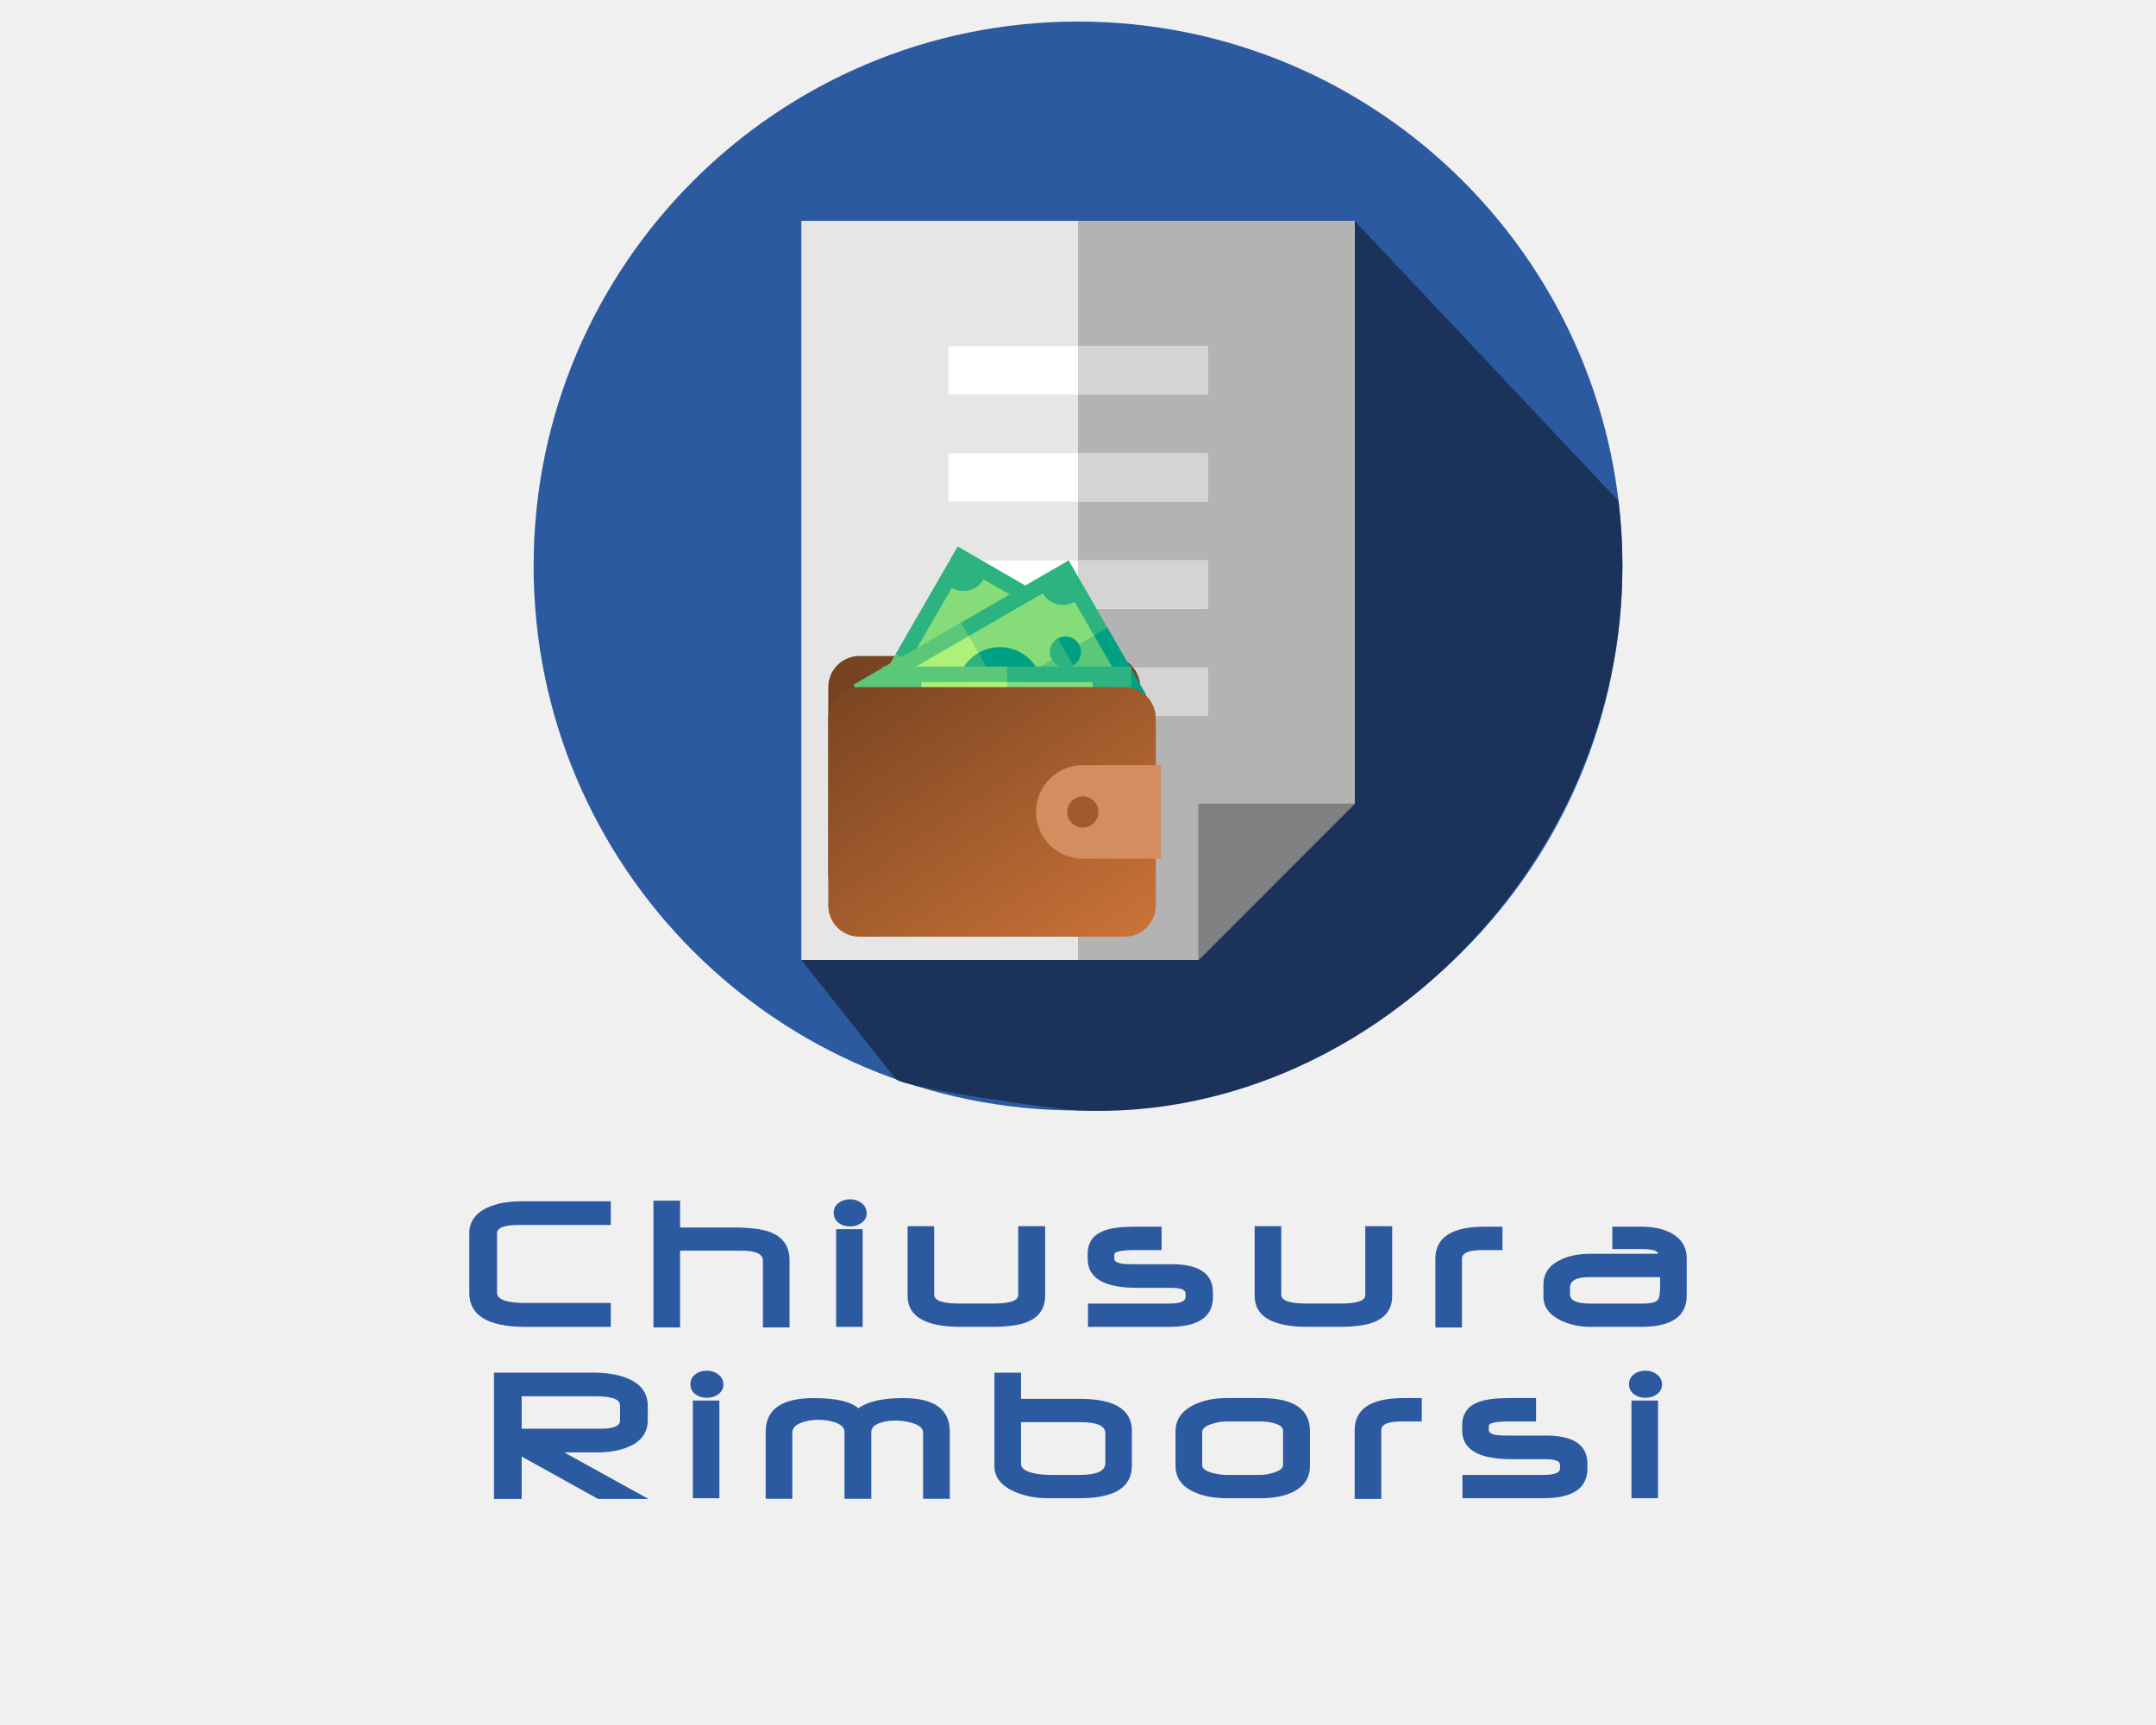
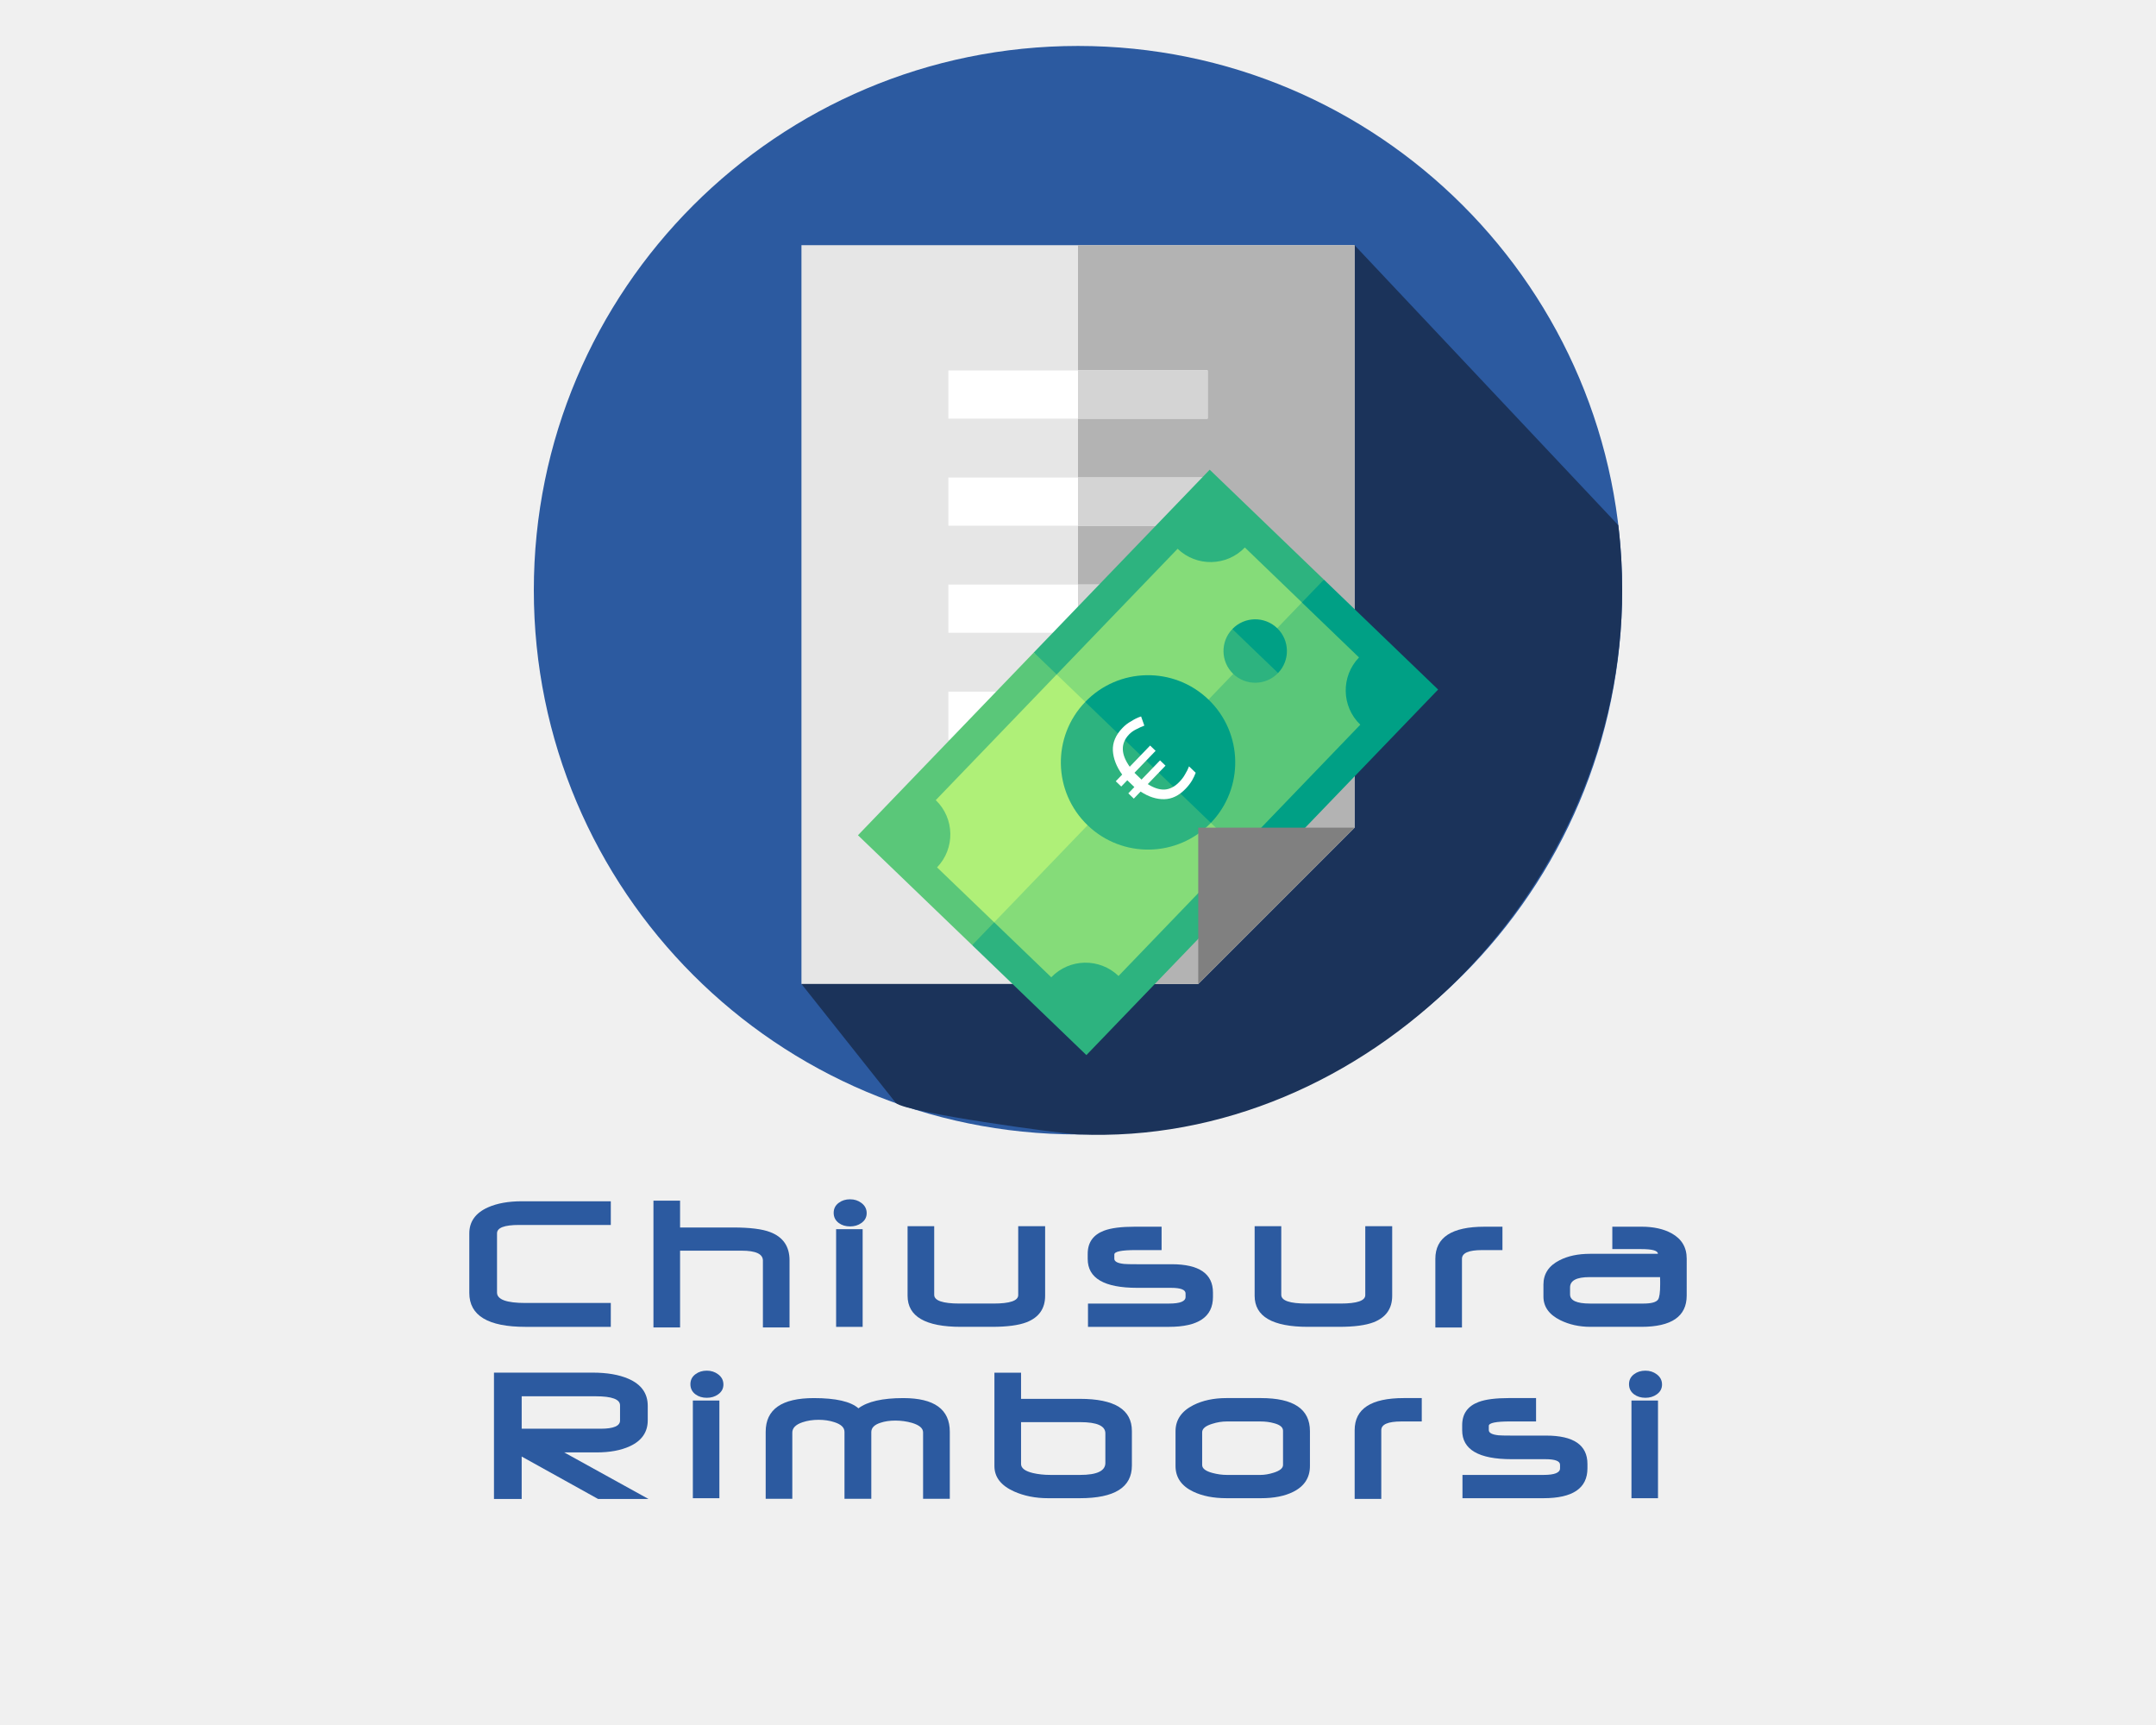
<svg xmlns="http://www.w3.org/2000/svg" version="1.1" id="Layer_1" x="0px" y="0px" viewBox="0 0 200 160" xml:space="preserve" width="200" height="160">
  <defs id="defs53">
    <linearGradient id="paint0_linear_103_1548" x1="-8.731" y1="34.199" x2="-3.061" y2="-0.5" gradientUnits="userSpaceOnUse" gradientTransform="matrix(1.115043,0,0,1.115043,75.15688,59.28259)">
      <stop stop-color="#FFB300" id="stop891" style="stop-color:#502d16;stop-opacity:1" />
      <stop offset="1" stop-color="#FF4900" id="stop893" style="stop-color:#784421;stop-opacity:1" />
    </linearGradient>
    <linearGradient id="paint1_linear_103_1548" x1="0" y1="2.783" x2="18.849" y2="30.205" gradientUnits="userSpaceOnUse" gradientTransform="matrix(1.115043,0,0,1.115043,75.15688,59.28259)">
      <stop stop-color="#FFB300" id="stop896" style="stop-color:#784421;stop-opacity:1" />
      <stop offset="1" stop-color="#FF4900" id="stop898" style="stop-color:#c87137;stop-opacity:1" />
    </linearGradient>
    <radialGradient id="paint2_radial_103_1548" cx="0" cy="0" r="1" gradientUnits="userSpaceOnUse" gradientTransform="matrix(5.70678,7.018711,-9.358285,7.609042,243.9086,72.63785)">
      <stop stop-color="#FFDB00" id="stop901" />
      <stop offset="1" stop-color="#FFBB00" id="stop903" />
    </radialGradient>
+     <linearGradient id="paint0_linear_103_1548-7" x1="-8.731" y1="34.199" x2="-3.061" y2="-0.5" gradientUnits="userSpaceOnUse" gradientTransform="matrix(0.5763035,0,0,0.5763035,16.37715,33.61243)">
+       <stop stop-color="#FFB300" id="stop891-6" style="stop-color:#502d16;stop-opacity:1" />
+       <stop offset="1" stop-color="#FF4900" id="stop893-3" style="stop-color:#784421;stop-opacity:1" />
+     </linearGradient>
+     <linearGradient id="paint1_linear_103_1548-1" x1="0" y1="2.783" x2="18.849" y2="30.205" gradientUnits="userSpaceOnUse" gradientTransform="matrix(0.5763035,0,0,0.5763035,16.37715,33.61243)">
+       <stop stop-color="#FFB300" id="stop896-7" style="stop-color:#784421;stop-opacity:1" />
+       <stop offset="1" stop-color="#FF4900" id="stop898-5" style="stop-color:#c87137;stop-opacity:1" />
+     </linearGradient>
+     <radialGradient id="paint2_radial_103_1548-9" cx="0" cy="0" r="1" gradientUnits="userSpaceOnUse" gradientTransform="matrix(5.70678,7.018711,-9.358285,7.609042,243.9086,72.63785)">
+       <stop stop-color="#FFDB00" id="stop901-6" />
+       <stop offset="1" stop-color="#FFBB00" id="stop903-2" />
+     </radialGradient>
  </defs>
  <g id="g20">
</g>
  <g id="g22">
</g>
  <g id="g24">
</g>
  <g id="g26">
</g>
  <g id="g28">
</g>
  <g id="g30">
</g>
  <g id="g32">
</g>
  <g id="g34">
</g>
  <g id="g36">
</g>
  <g id="g38">
</g>
  <g id="g40">
</g>
  <g id="g42">
</g>
  <g id="g44">
</g>
  <g id="g46">
</g>
  <g id="g48">
</g>
-   <circle style="fill:#2c5aa0;fill-opacity:1;stroke-width:0.197" cx="100" cy="52.5" r="50.5" id="circle2" />
-   <path style="fill:#1b335a;fill-opacity:1;stroke-width:0.197" d="M 150.141,46.473 125.664,20.486 C 101.615,41.777 114.48,70.97 74.336,89.039 l 8.767,11.051 C 84.144,100.998 98.351,102.928 100,103 c 26.623,1.164 50.5,-22.61 50.5,-50.5 0,-2.04 -0.124,-4.051 -0.359,-6.027 z" id="path4" />
  <g id="g20-0" transform="translate(-244.0268,19.04047)">
</g>
  <g id="g22-6" transform="translate(-244.0268,19.04047)">
</g>
  <g id="g24-1" transform="translate(-244.0268,19.04047)">
</g>
  <g id="g26-5" transform="translate(-244.0268,19.04047)">
</g>
  <g id="g28-5" transform="translate(-244.0268,19.04047)">
</g>
  <g id="g30-4" transform="translate(-244.0268,19.04047)">
</g>
  <g id="g32-7" transform="translate(-244.0268,19.04047)">
</g>
  <g id="g34-6" transform="translate(-244.0268,19.04047)">
</g>
  <g id="g36-5" transform="translate(-244.0268,19.04047)">
</g>
  <g id="g38-6" transform="translate(-244.0268,19.04047)">
</g>
  <g id="g40-9" transform="translate(-244.0268,19.04047)">
</g>
  <g id="g42-3" transform="translate(-244.0268,19.04047)">
</g>
  <g id="g44-7" transform="translate(-244.0268,19.04047)">
</g>
  <g id="g46-4" transform="translate(-244.0268,19.04047)">
</g>
  <g id="g48-5" transform="translate(-244.0268,19.04047)">
</g>
  <g id="g714" transform="translate(-894.2812,-113.6921)">
</g>
  <g id="g716" transform="translate(-894.2812,-113.6921)">
</g>
  <g id="g718" transform="translate(-894.2812,-113.6921)">
</g>
  <g id="g720" transform="translate(-894.2812,-113.6921)">
</g>
  <g id="g722" transform="translate(-894.2812,-113.6921)">
</g>
  <g id="g724" transform="translate(-894.2812,-113.6921)">
</g>
  <g id="g726" transform="translate(-894.2812,-113.6921)">
</g>
  <g id="g728" transform="translate(-894.2812,-113.6921)">
</g>
  <g id="g730" transform="translate(-894.2812,-113.6921)">
</g>
  <g id="g732" transform="translate(-894.2812,-113.6921)">
</g>
  <g id="g734" transform="translate(-894.2812,-113.6921)">
</g>
  <g id="g736" transform="translate(-894.2812,-113.6921)">
</g>
  <g id="g738" transform="translate(-894.2812,-113.6921)">
</g>
  <g id="g740" transform="translate(-894.2812,-113.6921)">
</g>
  <g id="g742" transform="translate(-894.2812,-113.6921)">
</g>
  <path d="m 60.16,139.037 h -4.676 l -7.091,-3.938 v 3.938 h -2.57 v -11.721 h 9.133 q 2.023,0 3.327,0.565 1.805,0.775 1.805,2.516 v 1.34 q 0,1.641 -1.659,2.406 -1.24,0.574 -3.099,0.574 h -2.99 z m -2.643,-7.283 v -1.404 q 0,-0.839 -2.251,-0.839 h -6.872 v 3.008 h 7.328 q 1.796,0 1.796,-0.766 z" id="path1321" style="font-size:18.667px;font-family:Neuropolitical;-inkscape-font-specification:Neuropolitical;letter-spacing:3px;fill:#2c5aa0;stroke-width:2;stroke-linecap:round;stroke-linejoin:round" />
  <path d="m 67.107,128.419 q 0,0.574 -0.501,0.921 -0.438,0.31 -1.039,0.31 -0.611,0 -1.039,-0.31 -0.483,-0.355 -0.483,-0.948 0,-0.592 0.483,-0.939 0.428,-0.319 1.039,-0.319 0.602,0 1.048,0.337 0.492,0.365 0.492,0.948 z m -0.374,10.546 h -2.461 v -9.06 h 2.461 z" id="path1318" style="font-size:18.667px;font-family:Neuropolitical;-inkscape-font-specification:Neuropolitical;letter-spacing:3px;fill:#2c5aa0;stroke-width:2;stroke-linecap:round;stroke-linejoin:round" />
  <path d="m 88.108,139.019 h -2.479 v -6.161 q 0,-0.574 -1.039,-0.884 -0.738,-0.21 -1.531,-0.21 -0.784,0 -1.376,0.201 -0.857,0.273 -0.857,0.866 v 6.189 h -2.488 v -6.207 q 0,-0.602 -0.939,-0.902 -0.665,-0.219 -1.458,-0.219 -0.82,0 -1.495,0.228 -0.948,0.319 -0.948,0.957 v 6.143 h -2.47 v -6.216 q 0,-3.126 4.466,-3.126 3.063,0 4.138,0.948 1.267,-0.948 4.165,-0.948 4.311,0 4.311,3.126 z" id="path1315" style="font-size:18.667px;font-family:Neuropolitical;-inkscape-font-specification:Neuropolitical;letter-spacing:3px;fill:#2c5aa0;stroke-width:2;stroke-linecap:round;stroke-linejoin:round" />
  <path d="m 104.999,135.938 q 0,3.026 -4.822,3.026 h -2.953 q -1.759,0 -3.163,-0.629 -1.814,-0.82 -1.814,-2.352 v -8.659 h 2.47 v 2.424 h 5.46 q 4.822,0 4.822,2.98 z m -2.461,-0.246 v -2.744 q 0,-1.039 -2.324,-1.039 h -5.496 v 3.883 q 0,0.574 1.103,0.839 0.738,0.173 1.632,0.173 h 2.744 q 2.342,0 2.342,-1.112 z" id="path1312" style="font-size:18.667px;font-family:Neuropolitical;-inkscape-font-specification:Neuropolitical;letter-spacing:3px;fill:#2c5aa0;stroke-width:2;stroke-linecap:round;stroke-linejoin:round" />
  <path d="m 121.516,135.975 q 0,1.622 -1.549,2.397 -1.185,0.592 -2.99,0.592 h -3.199 q -1.805,0 -3.072,-0.602 -1.659,-0.784 -1.659,-2.388 v -3.217 q 0,-1.586 1.65,-2.424 1.303,-0.656 3.072,-0.656 h 3.208 q 4.539,0 4.539,3.063 z m -2.497,-0.091 v -3.181 q 0,-0.474 -0.829,-0.693 -0.574,-0.164 -1.267,-0.164 h -3.126 q -0.665,0 -1.349,0.219 -0.93,0.283 -0.93,0.784 v 3.035 q 0,0.483 0.957,0.738 0.684,0.182 1.331,0.182 h 3.126 q 0.565,0 1.23,-0.21 0.857,-0.273 0.857,-0.711 z" id="path1309" style="font-size:18.667px;font-family:Neuropolitical;-inkscape-font-specification:Neuropolitical;letter-spacing:3px;fill:#2c5aa0;stroke-width:2;stroke-linecap:round;stroke-linejoin:round" />
  <path d="m 131.889,131.846 h -1.896 q -1.859,0 -1.859,0.811 v 6.371 h -2.47 v -6.371 q 0,-2.98 4.557,-2.98 h 1.668 z" id="path1306" style="font-size:18.667px;font-family:Neuropolitical;-inkscape-font-specification:Neuropolitical;letter-spacing:3px;fill:#2c5aa0;stroke-width:2;stroke-linecap:round;stroke-linejoin:round" />
  <path d="m 147.258,136.193 q 0,2.771 -4.083,2.771 h -7.51 v -2.16 h 7.52 q 1.531,0 1.531,-0.611 v -0.328 q 0,-0.52 -1.367,-0.52 h -3.126 q -4.585,0 -4.585,-2.68 v -0.474 q 0,-1.577 1.522,-2.151 0.957,-0.365 2.853,-0.365 h 2.479 v 2.169 h -2.397 q -1.987,0 -1.987,0.41 v 0.392 q 0,0.392 0.911,0.483 0.246,0.027 1.212,0.027 h 3.19 q 3.837,0 3.837,2.634 z" id="path1303" style="font-size:18.667px;font-family:Neuropolitical;-inkscape-font-specification:Neuropolitical;letter-spacing:3px;fill:#2c5aa0;stroke-width:2;stroke-linecap:round;stroke-linejoin:round" />
  <path d="m 154.177,128.419 q 0,0.574 -0.501,0.921 -0.438,0.31 -1.039,0.31 -0.611,0 -1.039,-0.31 -0.483,-0.355 -0.483,-0.948 0,-0.592 0.483,-0.939 0.428,-0.319 1.039,-0.319 0.602,0 1.048,0.337 0.492,0.365 0.492,0.948 z m -0.374,10.546 h -2.461 v -9.06 h 2.461 z" id="path1300" style="font-size:18.667px;font-family:Neuropolitical;-inkscape-font-specification:Neuropolitical;letter-spacing:3px;fill:#2c5aa0;stroke-width:2;stroke-linecap:round;stroke-linejoin:round" />
  <g id="g1601" transform="matrix(0.2206204,0,0,0.2206204,-168.8953,20.19844)">
</g>
  <g id="g1603" transform="matrix(0.2206204,0,0,0.2206204,-168.8953,20.19844)">
</g>
  <g id="g1605" transform="matrix(0.2206204,0,0,0.2206204,-168.8953,20.19844)">
</g>
  <g id="g1607" transform="matrix(0.2206204,0,0,0.2206204,-168.8953,20.19844)">
</g>
  <g id="g1609" transform="matrix(0.2206204,0,0,0.2206204,-168.8953,20.19844)">
</g>
  <g id="g1611" transform="matrix(0.2206204,0,0,0.2206204,-168.8953,20.19844)">
</g>
  <g id="g1613" transform="matrix(0.2206204,0,0,0.2206204,-168.8953,20.19844)">
</g>
  <g id="g1615" transform="matrix(0.2206204,0,0,0.2206204,-168.8953,20.19844)">
</g>
  <g id="g1617" transform="matrix(0.2206204,0,0,0.2206204,-168.8953,20.19844)">
</g>
  <g id="g1619" transform="matrix(0.2206204,0,0,0.2206204,-168.8953,20.19844)">
</g>
  <g id="g1621" transform="matrix(0.2206204,0,0,0.2206204,-168.8953,20.19844)">
</g>
  <g id="g1623" transform="matrix(0.2206204,0,0,0.2206204,-168.8953,20.19844)">
</g>
  <g id="g1625" transform="matrix(0.2206204,0,0,0.2206204,-168.8953,20.19844)">
</g>
  <g id="g1627" transform="matrix(0.2206204,0,0,0.2206204,-168.8953,20.19844)">
</g>
  <g id="g1629" transform="matrix(0.2206204,0,0,0.2206204,-168.8953,20.19844)">
</g>
-   <g id="g3063" transform="matrix(0.932544,0,0,0.932544,6.745604,5.559128)">
-     <polygon style="fill:#e6e6e6" points="339.35,512 64.323,512 64.323,0 447.677,0 447.677,403.673 " id="polygon837" transform="matrix(0.1435776,0,0,0.1435776,63.24413,16.00632)" />
-     <polygon style="fill:#b3b3b3" points="339.35,512 256,512 256,0 447.677,0 447.677,403.673 " id="polygon839" transform="matrix(0.1435776,0,0,0.1435776,63.24413,16.00632)" />
-     <polygon style="fill:#808080" points="339.35,403.673 447.677,403.673 339.35,512 " id="polygon841" transform="matrix(0.1435776,0,0,0.1435776,63.24413,16.00632)" />
-     <rect x="87.1" y="28.471" style="fill:#ffffff;stroke-width:0.144" width="25.801" height="4.794" id="rect843" />
-     <rect x="87.1" y="39.126" style="fill:#ffffff;stroke-width:0.144" width="25.801" height="4.794" id="rect845" />
-     <rect x="87.1" y="49.779" style="fill:#ffffff;stroke-width:0.144" width="25.801" height="4.794" id="rect847" />
-     <rect x="87.1" y="60.433" style="fill:#ffffff;stroke-width:0.144" width="25.801" height="4.794" id="rect849" />
-     <g id="g861" transform="matrix(0.1435776,0,0,0.1435776,63.24413,16.00632)">
-       <rect x="256" y="86.817" style="fill:#d4d4d4" width="89.845" height="33.391" id="rect853" />
-       <rect x="256" y="161.024" style="fill:#d4d4d4" width="89.845" height="33.391" id="rect855" />
-       <rect x="256" y="235.219" style="fill:#d4d4d4" width="89.845" height="33.391" id="rect857" />
-       <rect x="256" y="309.426" style="fill:#d4d4d4" width="89.845" height="33.391" id="rect859" />
-     </g>
-     <path d="M 103.081,59.283 H 78.26 c -1.714,0 -3.103,1.389 -3.103,3.103 v 18.616 c 0,1.714 1.389,3.103 3.103,3.103 h 24.822 c 1.714,0 3.103,-1.389 3.103,-3.103 V 62.385 c 0,-1.714 -1.389,-3.103 -3.103,-3.103 z" fill="url(#paint0_linear_103_1548)" id="path883" style="fill:url(#paint0_linear_103_1548);stroke-width:1.115" />
-     <g id="g1222" transform="matrix(0.2207845,-0.3824099,0.3824099,0.2207845,27.58979,148.1021)">
-       <polygon style="fill:#00a085" points="434.087,333.913 256,333.913 222.609,155.826 434.087,222.609 " id="polygon1178" transform="matrix(0.1572265,0,0,0.1572265,195.75,-11.85586)" />
-       <polygon style="fill:#2db37f" points="434.087,222.609 222.609,222.609 256,111.304 434.087,111.304 " id="polygon1180" transform="matrix(0.1572265,0,0,0.1572265,195.75,-11.85586)" />
-       <path style="fill:#5ac779;stroke-width:0.157" d="m 255.25,37.144 h -19.25 l -5.25,-21 29.75,7 v 8.75 c -2.9,0 -5.25,2.35 -5.25,5.25 z" id="path1182" />
-       <path style="fill:#85dc79;stroke-width:0.157" d="m 260.5,23.144 h -29.75 l 5.25,-14 h 19.25 c 0,2.9 2.35,5.25 5.25,5.25 z" id="path1184" />
-       <polygon style="fill:#2db37f" points="256,333.913 256,311.652 222.609,155.826 77.913,222.609 77.913,333.913 " id="polygon1186" transform="matrix(0.1572265,0,0,0.1572265,195.75,-11.85586)" />
-       <polygon style="fill:#5ac779" points="233.739,222.609 256,133.565 256,111.304 77.913,111.304 77.913,222.609 " id="polygon1188" transform="matrix(0.1572265,0,0,0.1572265,195.75,-11.85586)" />
-       <path style="fill:#85dc79;stroke-width:0.157" d="m 216.75,37.144 h 19.25 V 16.144 l -24.5,7 v 8.75 c 2.9,0 5.25,2.35 5.25,5.25 z" id="path1190" />
-       <path style="fill:#aff078;stroke-width:0.157" d="m 211.5,23.144 h 24.5 V 9.144 h -19.25 c 0,2.9 -2.35,5.25 -5.25,5.25 z" id="path1192" />
-       <path style="fill:#00a085;stroke-width:0.157" d="m 236,13.519 -5.44,9.625 5.44,9.625 c 5.316,0 9.625,-4.309 9.625,-9.625 0,-5.316 -4.309,-9.625 -9.625,-9.625 z" id="path1194" />
-       <path style="fill:#2db37f;stroke-width:0.157" d="m 226.375,23.144 c 0,5.316 4.309,9.625 9.625,9.625 V 13.519 c -5.316,0 -9.625,4.309 -9.625,9.625 z" id="path1196" />
-       <path style="fill:#00a085;stroke-width:0.157" d="m 253.063,19.644 -1.978,3.5 1.978,3.5 c 1.933,0 3.5,-1.567 3.5,-3.5 0,-1.933 -1.567,-3.5 -3.5,-3.5 z" id="path1202" />
-       <path style="fill:#2db37f;stroke-width:0.157" d="m 249.563,23.144 c 0,1.933 1.567,3.5 3.5,3.5 v -7 c -1.933,0 -3.5,1.567 -3.5,3.5 z" id="path1204" />
-     </g>
-     <g id="g1248" transform="matrix(0.3824099,-0.2207845,0.2207845,0.3824099,-3.13244,105.9073)">
-       <polygon style="fill:#00a085" points="222.609,155.826 434.087,222.609 434.087,333.913 256,333.913 " id="polygon1224" transform="matrix(0.1572265,0,0,0.1572265,195.75,-11.85586)" />
-       <polygon style="fill:#2db37f" points="256,111.304 434.087,111.304 434.087,222.609 222.609,222.609 " id="polygon1226" transform="matrix(0.1572265,0,0,0.1572265,195.75,-11.85586)" />
-       <path style="fill:#5ac779;stroke-width:0.157" d="m 255.25,37.144 h -19.25 l -5.25,-21 29.75,7 v 8.75 c -2.9,0 -5.25,2.35 -5.25,5.25 z" id="path1228" />
-       <path style="fill:#85dc79;stroke-width:0.157" d="m 260.5,23.144 h -29.75 l 5.25,-14 h 19.25 c 0,2.9 2.35,5.25 5.25,5.25 z" id="path1230" />
-       <polygon style="fill:#2db37f" points="222.609,155.826 77.913,222.609 77.913,333.913 256,333.913 256,311.652 " id="polygon1232" transform="matrix(0.1572265,0,0,0.1572265,195.75,-11.85586)" />
-       <polygon style="fill:#5ac779" points="256,111.304 77.913,111.304 77.913,222.609 233.739,222.609 256,133.565 " id="polygon1234" transform="matrix(0.1572265,0,0,0.1572265,195.75,-11.85586)" />
-       <path style="fill:#85dc79;stroke-width:0.157" d="m 216.75,37.144 h 19.25 V 16.144 l -24.5,7 v 8.75 c 2.9,0 5.25,2.35 5.25,5.25 z" id="path1236" />
-       <path style="fill:#aff078;stroke-width:0.157" d="m 211.5,23.144 h 24.5 V 9.144 h -19.25 c 0,2.9 -2.35,5.25 -5.25,5.25 z" id="path1238" />
-       <path style="fill:#00a085;stroke-width:0.157" d="m 236,13.519 -5.44,9.625 5.44,9.625 c 5.316,0 9.625,-4.309 9.625,-9.625 0,-5.316 -4.309,-9.625 -9.625,-9.625 z" id="path1240" />
-       <path style="fill:#2db37f;stroke-width:0.157" d="m 226.375,23.144 c 0,5.316 4.309,9.625 9.625,9.625 V 13.519 c -5.316,0 -9.625,4.309 -9.625,9.625 z" id="path1242" />
-       <path style="fill:#00a085;stroke-width:0.157" d="m 253.063,19.644 -1.978,3.5 1.978,3.5 c 1.933,0 3.5,-1.567 3.5,-3.5 0,-1.933 -1.567,-3.5 -3.5,-3.5 z" id="path1244" />
-       <path style="fill:#2db37f;stroke-width:0.157" d="m 249.563,23.144 c 0,1.933 1.567,3.5 3.5,3.5 v -7 c -1.933,0 -3.5,1.567 -3.5,3.5 z" id="path1246" />
-     </g>
-     <g id="g1274" transform="matrix(0.441569,0,0,0.441569,-11.25823,57.84217)">
-       <polygon style="fill:#00a085" points="222.609,155.826 434.087,222.609 434.087,333.913 256,333.913 " id="polygon1250" transform="matrix(0.1572265,0,0,0.1572265,195.75,-11.85586)" />
-       <polygon style="fill:#2db37f" points="256,111.304 434.087,111.304 434.087,222.609 222.609,222.609 " id="polygon1252" transform="matrix(0.1572265,0,0,0.1572265,195.75,-11.85586)" />
-       <path style="fill:#5ac779;stroke-width:0.157" d="m 255.25,37.144 h -19.25 l -5.25,-21 29.75,7 v 8.75 c -2.9,0 -5.25,2.35 -5.25,5.25 z" id="path1254" />
-       <path style="fill:#85dc79;stroke-width:0.157" d="m 260.5,23.144 h -29.75 l 5.25,-14 h 19.25 c 0,2.9 2.35,5.25 5.25,5.25 z" id="path1256" />
-       <polygon style="fill:#2db37f" points="77.913,333.913 256,333.913 256,311.652 222.609,155.826 77.913,222.609 " id="polygon1258" transform="matrix(0.1572265,0,0,0.1572265,195.75,-11.85586)" />
-       <polygon style="fill:#5ac779" points="77.913,222.609 233.739,222.609 256,133.565 256,111.304 77.913,111.304 " id="polygon1260" transform="matrix(0.1572265,0,0,0.1572265,195.75,-11.85586)" />
-       <path style="fill:#85dc79;stroke-width:0.157" d="m 216.75,37.144 h 19.25 V 16.144 l -24.5,7 v 8.75 c 2.9,0 5.25,2.35 5.25,5.25 z" id="path1262" />
-       <path style="fill:#aff078;stroke-width:0.157" d="m 211.5,23.144 h 24.5 V 9.144 h -19.25 c 0,2.9 -2.35,5.25 -5.25,5.25 z" id="path1264" />
-       <path style="fill:#00a085;stroke-width:0.157" d="m 236,13.519 -5.44,9.625 5.44,9.625 c 5.316,0 9.625,-4.309 9.625,-9.625 0,-5.316 -4.309,-9.625 -9.625,-9.625 z" id="path1266" />
-       <path style="fill:#2db37f;stroke-width:0.157" d="m 226.375,23.144 c 0,5.316 4.309,9.625 9.625,9.625 V 13.519 c -5.316,0 -9.625,4.309 -9.625,9.625 z" id="path1268" />
-       <path style="fill:#00a085;stroke-width:0.157" d="m 253.063,19.644 -1.978,3.5 1.978,3.5 c 1.933,0 3.5,-1.567 3.5,-3.5 0,-1.933 -1.567,-3.5 -3.5,-3.5 z" id="path1270" />
-       <path style="fill:#2db37f;stroke-width:0.157" d="m 249.563,23.144 c 0,1.933 1.567,3.5 3.5,3.5 v -7 c -1.933,0 -3.5,1.567 -3.5,3.5 z" id="path1272" />
-     </g>
-     <path d="M 104.633,62.385 H 78.26 c -1.714,0 -3.103,1.389 -3.103,3.103 v 18.616 c 0,1.713 1.389,3.103 3.103,3.103 h 26.373 c 1.714,0 3.103,-1.389 3.103,-3.103 V 65.488 c 0,-1.714 -1.389,-3.103 -3.103,-3.103 z" fill="url(#paint1_linear_103_1548)" id="path885" style="fill:url(#paint1_linear_103_1548);stroke-width:1.115" />
-     <path d="m 95.826,74.796 c 0,2.57 2.084,4.654 4.654,4.654 l 7.757,-0.002 -0.002,-9.306 h -7.755 c -2.57,0 -4.654,2.084 -4.654,4.654 z" fill="url(#paint2_radial_103_1548)" id="path887" style="fill:#d38d5f;stroke-width:1.115" />
-     <path d="m 100.48,76.348 c 0.857,0 1.551,-0.695 1.551,-1.551 0,-0.857 -0.695,-1.551 -1.551,-1.551 -0.857,0 -1.551,0.695 -1.551,1.551 0,0.857 0.695,1.551 1.551,1.551 z" fill="#ff4900" id="path889" style="fill:#a05a2c;stroke-width:1.115" />
-   </g>
  <path d="m 56.66,123.07 h -7.921 q -5.204,0 -5.204,-3.145 v -5.523 q 0,-1.641 1.732,-2.415 1.267,-0.565 3.154,-0.565 h 8.24 v 2.197 h -8.504 q -2.051,0 -2.051,0.775 v 5.496 q 0,0.966 2.634,0.966 h 7.921 z" style="font-size:18.667px;font-family:Neuropolitical;-inkscape-font-specification:Neuropolitical;letter-spacing:3px;fill:#2c5aa0;stroke-linecap:round;stroke-linejoin:round" id="path2838" />
  <path d="m 73.241,123.124 h -2.47 v -6.198 q 0,-0.921 -1.969,-0.921 h -5.715 v 7.119 h -2.47 v -11.758 h 2.47 v 2.488 h 4.922 q 2.333,0 3.436,0.428 1.796,0.684 1.796,2.616 z" style="font-size:18.667px;font-family:Neuropolitical;-inkscape-font-specification:Neuropolitical;letter-spacing:3px;fill:#2c5aa0;stroke-linecap:round;stroke-linejoin:round" id="path2840" />
  <path d="m 80.397,112.524 q 0,0.574 -0.501,0.921 -0.438,0.31 -1.039,0.31 -0.611,0 -1.039,-0.31 -0.483,-0.355 -0.483,-0.948 0,-0.592 0.483,-0.939 0.428,-0.319 1.039,-0.319 0.602,0 1.048,0.337 0.492,0.365 0.492,0.948 z m -0.374,10.546 h -2.461 v -9.06 h 2.461 z" style="font-size:18.667px;font-family:Neuropolitical;-inkscape-font-specification:Neuropolitical;letter-spacing:3px;fill:#2c5aa0;stroke-linecap:round;stroke-linejoin:round" id="path2842" />
  <path d="m 96.951,120.189 q 0,1.777 -1.714,2.452 -1.103,0.428 -3.217,0.428 h -2.871 q -4.958,0 -4.958,-2.88 v -6.453 h 2.47 v 6.362 q 0,0.811 2.361,0.811 h 3.135 q 2.297,0 2.297,-0.784 v -6.389 h 2.497 z" style="font-size:18.667px;font-family:Neuropolitical;-inkscape-font-specification:Neuropolitical;letter-spacing:3px;fill:#2c5aa0;stroke-linecap:round;stroke-linejoin:round" id="path2844" />
  <path d="m 112.52,120.299 q 0,2.771 -4.083,2.771 h -7.51 v -2.16 h 7.52 q 1.531,0 1.531,-0.611 v -0.328 q 0,-0.52 -1.367,-0.52 h -3.126 q -4.585,0 -4.585,-2.68 v -0.474 q 0,-1.577 1.522,-2.151 0.957,-0.365 2.853,-0.365 h 2.479 v 2.169 h -2.397 q -1.987,0 -1.987,0.41 v 0.392 q 0,0.392 0.911,0.483 0.246,0.027 1.212,0.027 h 3.19 q 3.837,0 3.837,2.634 z" style="font-size:18.667px;font-family:Neuropolitical;-inkscape-font-specification:Neuropolitical;letter-spacing:3px;fill:#2c5aa0;stroke-linecap:round;stroke-linejoin:round" id="path2846" />
  <path d="m 129.146,120.189 q 0,1.777 -1.714,2.452 -1.103,0.428 -3.217,0.428 h -2.871 q -4.958,0 -4.958,-2.88 v -6.453 h 2.47 v 6.362 q 0,0.811 2.361,0.811 h 3.135 q 2.297,0 2.297,-0.784 v -6.389 h 2.497 z" style="font-size:18.667px;font-family:Neuropolitical;-inkscape-font-specification:Neuropolitical;letter-spacing:3px;fill:#2c5aa0;stroke-linecap:round;stroke-linejoin:round" id="path2848" />
  <path d="m 139.374,115.951 h -1.896 q -1.859,0 -1.859,0.811 v 6.371 h -2.47 v -6.371 q 0,-2.98 4.557,-2.98 h 1.668 z" style="font-size:18.667px;font-family:Neuropolitical;-inkscape-font-specification:Neuropolitical;letter-spacing:3px;fill:#2c5aa0;stroke-linecap:round;stroke-linejoin:round" id="path2850" />
  <path d="m 156.465,120.171 q 0,2.898 -4.211,2.898 h -4.703 q -1.568,0 -2.816,-0.62 -1.559,-0.775 -1.559,-2.188 v -1.112 q 0,-1.495 1.486,-2.251 1.167,-0.602 2.826,-0.602 h 6.307 q 0,-0.438 -1.54,-0.438 h -2.689 v -2.078 h 2.689 q 1.704,0 2.816,0.62 1.395,0.775 1.395,2.342 z m -2.461,-1.039 v -0.264 l -0.009,-0.41 h -6.553 q -1.796,0 -1.796,0.957 v 0.647 q 0,0.848 1.85,0.848 h 4.958 q 1.085,0 1.349,-0.365 0.201,-0.283 0.201,-1.413 z" style="font-size:18.667px;font-family:Neuropolitical;-inkscape-font-specification:Neuropolitical;letter-spacing:3px;fill:#2c5aa0;stroke-linecap:round;stroke-linejoin:round" id="path2852" />
+   <g id="g20-9" transform="translate(-421.4456,-152.0378)">
+ </g>
+   <g id="g22-0" transform="translate(-421.4456,-152.0378)">
+ </g>
+   <g id="g24-9" transform="translate(-421.4456,-152.0378)">
+ </g>
+   <g id="g26-1" transform="translate(-421.4456,-152.0378)">
+ </g>
+   <g id="g28-7" transform="translate(-421.4456,-152.0378)">
+ </g>
+   <g id="g30-7" transform="translate(-421.4456,-152.0378)">
+ </g>
+   <g id="g32-1" transform="translate(-421.4456,-152.0378)">
+ </g>
+   <g id="g34-1" transform="translate(-421.4456,-152.0378)">
+ </g>
+   <g id="g36-5-3" transform="translate(-421.4456,-152.0378)">
+ </g>
+   <g id="g38-9" transform="translate(-421.4456,-152.0378)">
+ </g>
+   <g id="g40-7" transform="translate(-421.4456,-152.0378)">
+ </g>
+   <g id="g42-7" transform="translate(-421.4456,-152.0378)">
+ </g>
+   <g id="g44-6" transform="translate(-421.4456,-152.0378)">
+ </g>
+   <g id="g46-7" transform="translate(-421.4456,-152.0378)">
+ </g>
+   <g id="g48-3" transform="translate(-421.4456,-152.0378)">
+ </g>
+   <g id="g20-3" transform="translate(-431.5254,-180.2365)">
+ </g>
+   <g id="g22-5" transform="translate(-431.5254,-180.2365)">
+ </g>
+   <g id="g24-6" transform="translate(-431.5254,-180.2365)">
+ </g>
+   <g id="g26-2" transform="translate(-431.5254,-180.2365)">
+ </g>
+   <g id="g28-9" transform="translate(-431.5254,-180.2365)">
+ </g>
+   <g id="g30-1" transform="translate(-431.5254,-180.2365)">
+ </g>
+   <g id="g32-2" transform="translate(-431.5254,-180.2365)">
+ </g>
+   <g id="g34-7" transform="translate(-431.5254,-180.2365)">
+ </g>
+   <g id="g36-0" transform="translate(-431.5254,-180.2365)">
+ </g>
+   <g id="g38-93" transform="translate(-431.5254,-180.2365)">
+ </g>
+   <g id="g40-6" transform="translate(-431.5254,-180.2365)">
+ </g>
+   <g id="g42-0" transform="translate(-431.5254,-180.2365)">
+ </g>
+   <g id="g44-62" transform="translate(-431.5254,-180.2365)">
+ </g>
+   <g id="g46-6" transform="translate(-431.5254,-180.2365)">
+ </g>
+   <g id="g48-1" transform="translate(-431.5254,-180.2365)">
+ </g>
+   <g id="g20-0-3" transform="translate(-675.5521,-161.196)">
+ </g>
+   <g id="g22-6-3" transform="translate(-675.5521,-161.196)">
+ </g>
+   <g id="g24-1-8" transform="translate(-675.5521,-161.196)">
+ </g>
+   <g id="g26-5-6" transform="translate(-675.5521,-161.196)">
+ </g>
+   <g id="g28-5-0" transform="translate(-675.5521,-161.196)">
+ </g>
+   <g id="g30-4-4" transform="translate(-675.5521,-161.196)">
+ </g>
+   <g id="g32-7-8" transform="translate(-675.5521,-161.196)">
+ </g>
+   <g id="g34-6-8" transform="translate(-675.5521,-161.196)">
+ </g>
+   <g id="g36-5-8" transform="translate(-675.5521,-161.196)">
+ </g>
+   <g id="g38-6-8" transform="translate(-675.5521,-161.196)">
+ </g>
+   <g id="g40-9-9" transform="translate(-675.5521,-161.196)">
+ </g>
+   <g id="g42-3-7" transform="translate(-675.5521,-161.196)">
+ </g>
+   <g id="g44-7-76" transform="translate(-675.5521,-161.196)">
+ </g>
+   <g id="g46-4-4" transform="translate(-675.5521,-161.196)">
+ </g>
+   <g id="g48-5-3" transform="translate(-675.5521,-161.196)">
+ </g>
+   <g id="g714-0" transform="translate(-1325.807,-293.9286)">
+ </g>
+   <g id="g716-30" transform="translate(-1325.807,-293.9286)">
+ </g>
+   <g id="g718-9" transform="translate(-1325.807,-293.9286)">
+ </g>
+   <g id="g720-2" transform="translate(-1325.807,-293.9286)">
+ </g>
+   <g id="g722-5" transform="translate(-1325.807,-293.9286)">
+ </g>
+   <g id="g724-4" transform="translate(-1325.807,-293.9286)">
+ </g>
+   <g id="g726-0" transform="translate(-1325.807,-293.9286)">
+ </g>
+   <g id="g728-5" transform="translate(-1325.807,-293.9286)">
+ </g>
+   <g id="g730-9" transform="translate(-1325.807,-293.9286)">
+ </g>
+   <g id="g732-4" transform="translate(-1325.807,-293.9286)">
+ </g>
+   <g id="g734-6" transform="translate(-1325.807,-293.9286)">
+ </g>
+   <g id="g736-92" transform="translate(-1325.807,-293.9286)">
+ </g>
+   <g id="g738-2" transform="translate(-1325.807,-293.9286)">
+ </g>
+   <g id="g740-4" transform="translate(-1325.807,-293.9286)">
+ </g>
+   <g id="g742-7" transform="translate(-1325.807,-293.9286)">
+ </g>
+   <g id="g1601-3" transform="matrix(0.2206204,0,0,0.2206204,-600.4207,-160.0381)">
+ </g>
+   <g id="g1603-68" transform="matrix(0.2206204,0,0,0.2206204,-600.4207,-160.0381)">
+ </g>
+   <g id="g1605-0" transform="matrix(0.2206204,0,0,0.2206204,-600.4207,-160.0381)">
+ </g>
+   <g id="g1607-2" transform="matrix(0.2206204,0,0,0.2206204,-600.4207,-160.0381)">
+ </g>
+   <g id="g1609-1" transform="matrix(0.2206204,0,0,0.2206204,-600.4207,-160.0381)">
+ </g>
+   <g id="g1611-0" transform="matrix(0.2206204,0,0,0.2206204,-600.4207,-160.0381)">
+ </g>
+   <g id="g1613-5" transform="matrix(0.2206204,0,0,0.2206204,-600.4207,-160.0381)">
+ </g>
+   <g id="g1615-1" transform="matrix(0.2206204,0,0,0.2206204,-600.4207,-160.0381)">
+ </g>
+   <g id="g1617-1" transform="matrix(0.2206204,0,0,0.2206204,-600.4207,-160.0381)">
+ </g>
+   <g id="g1619-0" transform="matrix(0.2206204,0,0,0.2206204,-600.4207,-160.0381)">
+ </g>
+   <g id="g1621-8" transform="matrix(0.2206204,0,0,0.2206204,-600.4207,-160.0381)">
+ </g>
+   <g id="g1623-5" transform="matrix(0.2206204,0,0,0.2206204,-600.4207,-160.0381)">
+ </g>
+   <g id="g1625-06" transform="matrix(0.2206204,0,0,0.2206204,-600.4207,-160.0381)">
+ </g>
+   <g id="g1627-46" transform="matrix(0.2206204,0,0,0.2206204,-600.4207,-160.0381)">
+ </g>
+   <g id="g1629-2" transform="matrix(0.2206204,0,0,0.2206204,-600.4207,-160.0381)">
+ </g>
+   <g id="g20-6" transform="translate(-382.5181,-220.2524)">
+ </g>
+   <g id="g22-64" transform="translate(-382.5181,-220.2524)">
+ </g>
+   <g id="g24-95" transform="translate(-382.5181,-220.2524)">
+ </g>
+   <g id="g26-0" transform="translate(-382.5181,-220.2524)">
+ </g>
+   <g id="g28-4" transform="translate(-382.5181,-220.2524)">
+ </g>
+   <g id="g30-8" transform="translate(-382.5181,-220.2524)">
+ </g>
+   <g id="g32-71" transform="translate(-382.5181,-220.2524)">
+ </g>
+   <g id="g34-72" transform="translate(-382.5181,-220.2524)">
+ </g>
+   <g id="g36-7" transform="translate(-382.5181,-220.2524)">
+ </g>
+   <g id="g38-2" transform="translate(-382.5181,-220.2524)">
+ </g>
+   <g id="g40-2" transform="translate(-382.5181,-220.2524)">
+ </g>
+   <g id="g42-6" transform="translate(-382.5181,-220.2524)">
+ </g>
+   <g id="g44-1" transform="translate(-382.5181,-220.2524)">
+ </g>
+   <g id="g46-0" transform="translate(-382.5181,-220.2524)">
+ </g>
+   <g id="g48-6" transform="translate(-382.5181,-220.2524)">
+ </g>
+   <g id="g20-0-9" transform="translate(-626.5448,-201.2119)">
+ </g>
+   <g id="g22-6-4" transform="translate(-626.5448,-201.2119)">
+ </g>
+   <g id="g24-1-9" transform="translate(-626.5448,-201.2119)">
+ </g>
+   <g id="g26-5-0" transform="translate(-626.5448,-201.2119)">
+ </g>
+   <g id="g28-5-9" transform="translate(-626.5448,-201.2119)">
+ </g>
+   <g id="g30-4-1" transform="translate(-626.5448,-201.2119)">
+ </g>
+   <g id="g32-7-7" transform="translate(-626.5448,-201.2119)">
+ </g>
+   <g id="g34-6-7" transform="translate(-626.5448,-201.2119)">
+ </g>
+   <g id="g36-5-1" transform="translate(-626.5448,-201.2119)">
+ </g>
+   <g id="g38-6-1" transform="translate(-626.5448,-201.2119)">
+ </g>
+   <g id="g40-9-5" transform="translate(-626.5448,-201.2119)">
+ </g>
+   <g id="g42-3-9" transform="translate(-626.5448,-201.2119)">
+ </g>
+   <g id="g44-7-7" transform="translate(-626.5448,-201.2119)">
+ </g>
+   <g id="g46-4-7" transform="translate(-626.5448,-201.2119)">
+ </g>
+   <g id="g48-5-6" transform="translate(-626.5448,-201.2119)">
+ </g>
+   <g id="g714-7" transform="translate(-1276.799,-333.9445)">
+ </g>
+   <g id="g716-3" transform="translate(-1276.799,-333.9445)">
+ </g>
+   <g id="g718-6" transform="translate(-1276.799,-333.9445)">
+ </g>
+   <g id="g720-5" transform="translate(-1276.799,-333.9445)">
+ </g>
+   <g id="g722-6" transform="translate(-1276.799,-333.9445)">
+ </g>
+   <g id="g724-3" transform="translate(-1276.799,-333.9445)">
+ </g>
+   <g id="g726-9" transform="translate(-1276.799,-333.9445)">
+ </g>
+   <g id="g728-4" transform="translate(-1276.799,-333.9445)">
+ </g>
+   <g id="g730-8" transform="translate(-1276.799,-333.9445)">
+ </g>
+   <g id="g732-1" transform="translate(-1276.799,-333.9445)">
+ </g>
+   <g id="g734-2" transform="translate(-1276.799,-333.9445)">
+ </g>
+   <g id="g736-9" transform="translate(-1276.799,-333.9445)">
+ </g>
+   <g id="g738-3" transform="translate(-1276.799,-333.9445)">
+ </g>
+   <g id="g740-9" transform="translate(-1276.799,-333.9445)">
+ </g>
+   <g id="g742-0" transform="translate(-1276.799,-333.9445)">
+ </g>
+   <g id="g1601-5" transform="matrix(0.2206204,0,0,0.2206204,-551.4134,-200.0539)">
+ </g>
+   <g id="g1603-6" transform="matrix(0.2206204,0,0,0.2206204,-551.4134,-200.0539)">
+ </g>
+   <g id="g1605-1" transform="matrix(0.2206204,0,0,0.2206204,-551.4134,-200.0539)">
+ </g>
+   <g id="g1607-1" transform="matrix(0.2206204,0,0,0.2206204,-551.4134,-200.0539)">
+ </g>
+   <g id="g1609-5" transform="matrix(0.2206204,0,0,0.2206204,-551.4134,-200.0539)">
+ </g>
+   <g id="g1611-9" transform="matrix(0.2206204,0,0,0.2206204,-551.4134,-200.0539)">
+ </g>
+   <g id="g1613-8" transform="matrix(0.2206204,0,0,0.2206204,-551.4134,-200.0539)">
+ </g>
+   <g id="g1615-4" transform="matrix(0.2206204,0,0,0.2206204,-551.4134,-200.0539)">
+ </g>
+   <g id="g1617-8" transform="matrix(0.2206204,0,0,0.2206204,-551.4134,-200.0539)">
+ </g>
+   <g id="g1619-1" transform="matrix(0.2206204,0,0,0.2206204,-551.4134,-200.0539)">
+ </g>
+   <g id="g1621-0" transform="matrix(0.2206204,0,0,0.2206204,-551.4134,-200.0539)">
+ </g>
+   <g id="g1623-3" transform="matrix(0.2206204,0,0,0.2206204,-551.4134,-200.0539)">
+ </g>
+   <g id="g1625-0" transform="matrix(0.2206204,0,0,0.2206204,-551.4134,-200.0539)">
+ </g>
+   <g id="g1627-4" transform="matrix(0.2206204,0,0,0.2206204,-551.4134,-200.0539)">
+ </g>
+   <g id="g1629-4" transform="matrix(0.2206204,0,0,0.2206204,-551.4134,-200.0539)">
+ </g>
+   <g id="g6387" transform="matrix(1.803572,0,0,1.803572,47.30475,2.458614)">
+     <circle style="fill:#2c5aa0;fill-opacity:1;stroke-width:0.109" cx="29.217" cy="28.989" r="27.989" id="circle2-1" />
+     <path style="fill:#1b335a;fill-opacity:1;stroke-width:0.109" d="M 57.007,25.648 43.441,11.245 C 30.112,23.045 37.243,39.225 14.993,49.239 l 4.859,6.125 c 0.577,0.503 8.451,1.573 9.365,1.613 14.755,0.645 27.989,-12.531 27.989,-27.989 0,-1.131 -0.069,-2.245 -0.199,-3.341 z" id="path4-5" />
+     <polygon style="fill:#e6e6e6" points="447.677,0 447.677,403.673 339.35,512 64.323,512 64.323,0 " id="polygon837-4" transform="matrix(0.07420723,0,0,0.07420723,10.22011,11.24535)" />
+     <polygon style="fill:#b3b3b3" points="447.677,0 447.677,403.673 339.35,512 256,512 256,0 " id="polygon839-0" transform="matrix(0.07420723,0,0,0.07420723,10.22011,11.24535)" />
+     <rect x="22.55" y="17.688" style="fill:#ffffff;stroke-width:0.074" width="13.335" height="2.478" id="rect843-6" />
+     <rect x="22.55" y="23.194" style="fill:#ffffff;stroke-width:0.074" width="13.335" height="2.478" id="rect845-2" />
+     <rect x="22.55" y="28.7" style="fill:#ffffff;stroke-width:0.074" width="13.335" height="2.478" id="rect847-9" />
+     <rect x="22.55" y="34.207" style="fill:#ffffff;stroke-width:0.074" width="13.335" height="2.478" id="rect849-9" />
+     <rect x="29.217" y="17.688" style="fill:#d4d4d4;stroke-width:0.074" width="6.667" height="2.478" id="rect853-0" />
+     <rect x="29.217" y="23.194" style="fill:#d4d4d4;stroke-width:0.074" width="6.667" height="2.478" id="rect855-8" />
+     <rect x="29.217" y="28.7" style="fill:#d4d4d4;stroke-width:0.074" width="6.667" height="2.478" id="rect857-1" />
+     <rect x="29.217" y="34.207" style="fill:#d4d4d4;stroke-width:0.074" width="6.667" height="2.478" id="rect859-3" />
+     <g id="g6144" transform="matrix(1.242783,-1.291467,1.291467,1.242783,-115.1415,26.54771)">
+       <path style="fill:#85dc79;stroke-width:0.041" d="m 50.756,67.006 2.502,-4.333 -4.727,-2.729 -1.608,6.425 1.97,1.137 c 0.377,-0.653 1.211,-0.876 1.864,-0.499 z" id="path1190-1" />
+       <path style="fill:#2db37f;stroke-width:0.041" d="m 48.855,63.02 c 1.197,0.691 2.727,0.281 3.418,-0.916 l -4.333,-2.502 c -0.691,1.197 -0.281,2.727 0.916,3.418 z" id="path1196-1" />
+       <polygon style="fill:#00a085" points="434.087,222.609 434.087,333.913 256,333.913 222.609,155.826 " id="polygon1250-0" transform="matrix(0.04086859,0,0,0.04086859,42.23776,54.7572)" />
+       <polygon style="fill:#2db37f" points="434.087,111.304 434.087,222.609 222.609,222.609 256,111.304 " id="polygon1252-3" transform="matrix(0.04086859,0,0,0.04086859,42.23776,54.7572)" />
+       <path style="fill:#5ac779;stroke-width:0.041" d="m 57.704,67.494 h -5.004 l -1.365,-5.459 7.733,1.82 v 2.274 c -0.754,0 -1.365,0.611 -1.365,1.365 z" id="path1254-4" />
+       <path style="fill:#85dc79;stroke-width:0.041" d="m 59.069,63.855 h -7.733 l 1.365,-3.639 h 5.004 c 0,0.754 0.611,1.365 1.365,1.365 z" id="path1256-0" />
+       <polygon style="fill:#2db37f" points="256,333.913 256,311.652 222.609,155.826 77.913,222.609 77.913,333.913 " id="polygon1258-3" transform="matrix(0.04086859,0,0,0.04086859,42.23776,54.7572)" />
+       <polygon style="fill:#5ac779" points="233.739,222.609 256,133.565 256,111.304 77.913,111.304 77.913,222.609 " id="polygon1260-9" transform="matrix(0.04086859,0,0,0.04086859,42.23776,54.7572)" />
+       <path style="fill:#85dc79;stroke-width:0.041" d="m 47.696,67.494 h 5.004 v -5.459 l -6.368,1.82 v 2.274 c 0.754,0 1.365,0.611 1.365,1.365 z" id="path1262-1" />
+       <path style="fill:#aff078;stroke-width:0.041" d="m 46.332,63.855 h 6.368 v -3.639 h -5.004 c 0,0.754 -0.611,1.365 -1.365,1.365 z" id="path1264-9" />
+       <path style="fill:#00a085;stroke-width:0.041" d="m 52.7,61.353 -1.414,2.502 1.414,2.502 c 1.382,0 2.502,-1.12 2.502,-2.502 0,-1.382 -1.12,-2.502 -2.502,-2.502 z" id="path1266-6" />
+       <path style="fill:#2db37f;stroke-width:0.041" d="m 50.198,63.855 c 0,1.382 1.12,2.502 2.502,2.502 v -5.004 c -1.382,0 -2.502,1.12 -2.502,2.502 z" id="path1268-9" />
+       <path style="fill:#00a085;stroke-width:0.041" d="m 57.135,62.945 -0.514,0.91 0.514,0.91 c 0.502,0 0.91,-0.407 0.91,-0.91 0,-0.502 -0.407,-0.91 -0.91,-0.91 z" id="path1270-3" />
+       <path style="fill:#2db37f;stroke-width:0.041" d="m 56.225,63.855 c 0,0.502 0.407,0.91 0.91,0.91 V 62.945 c -0.502,0 -0.91,0.407 -0.91,0.91 z" id="path1272-3" />
+       <text xml:space="preserve" style="font-size:3.44px;font-family:Neuropolitical;-inkscape-font-specification:Neuropolitical;fill:#ffffff;stroke-width:0.184;stroke-linecap:round;stroke-linejoin:round" x="51.589" y="65.123" id="text5796">
+         <tspan id="tspan5794" x="51.589" y="65.123" style="fill:#ffffff;stroke-width:0.184">€</tspan>
+       </text>
+     </g>
+     <polygon style="fill:#808080" points="339.35,512 339.35,403.673 447.677,403.673 " id="polygon841-8" transform="matrix(0.07420723,0,0,0.07420723,10.22011,11.24535)" />
+   </g>
</svg>
